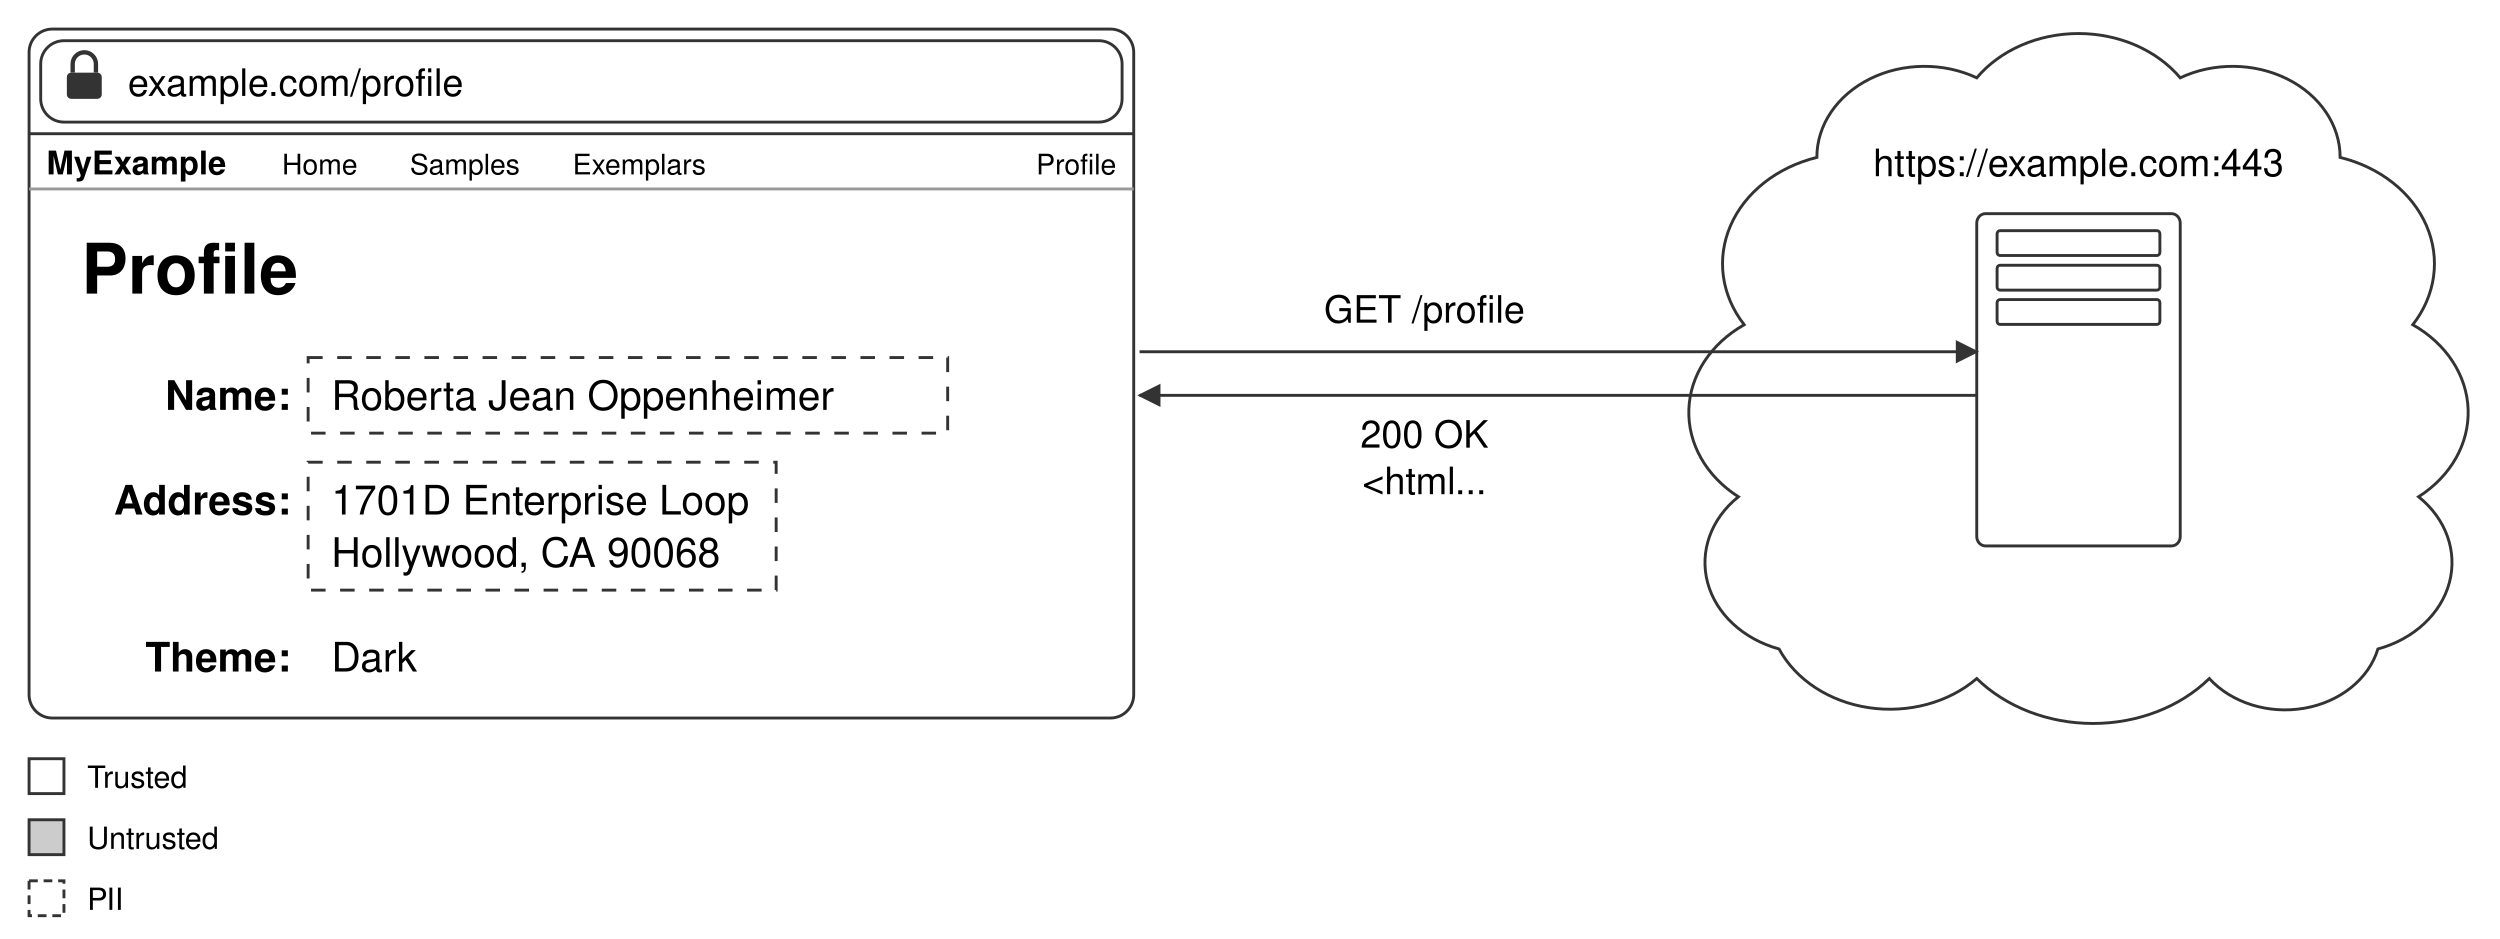
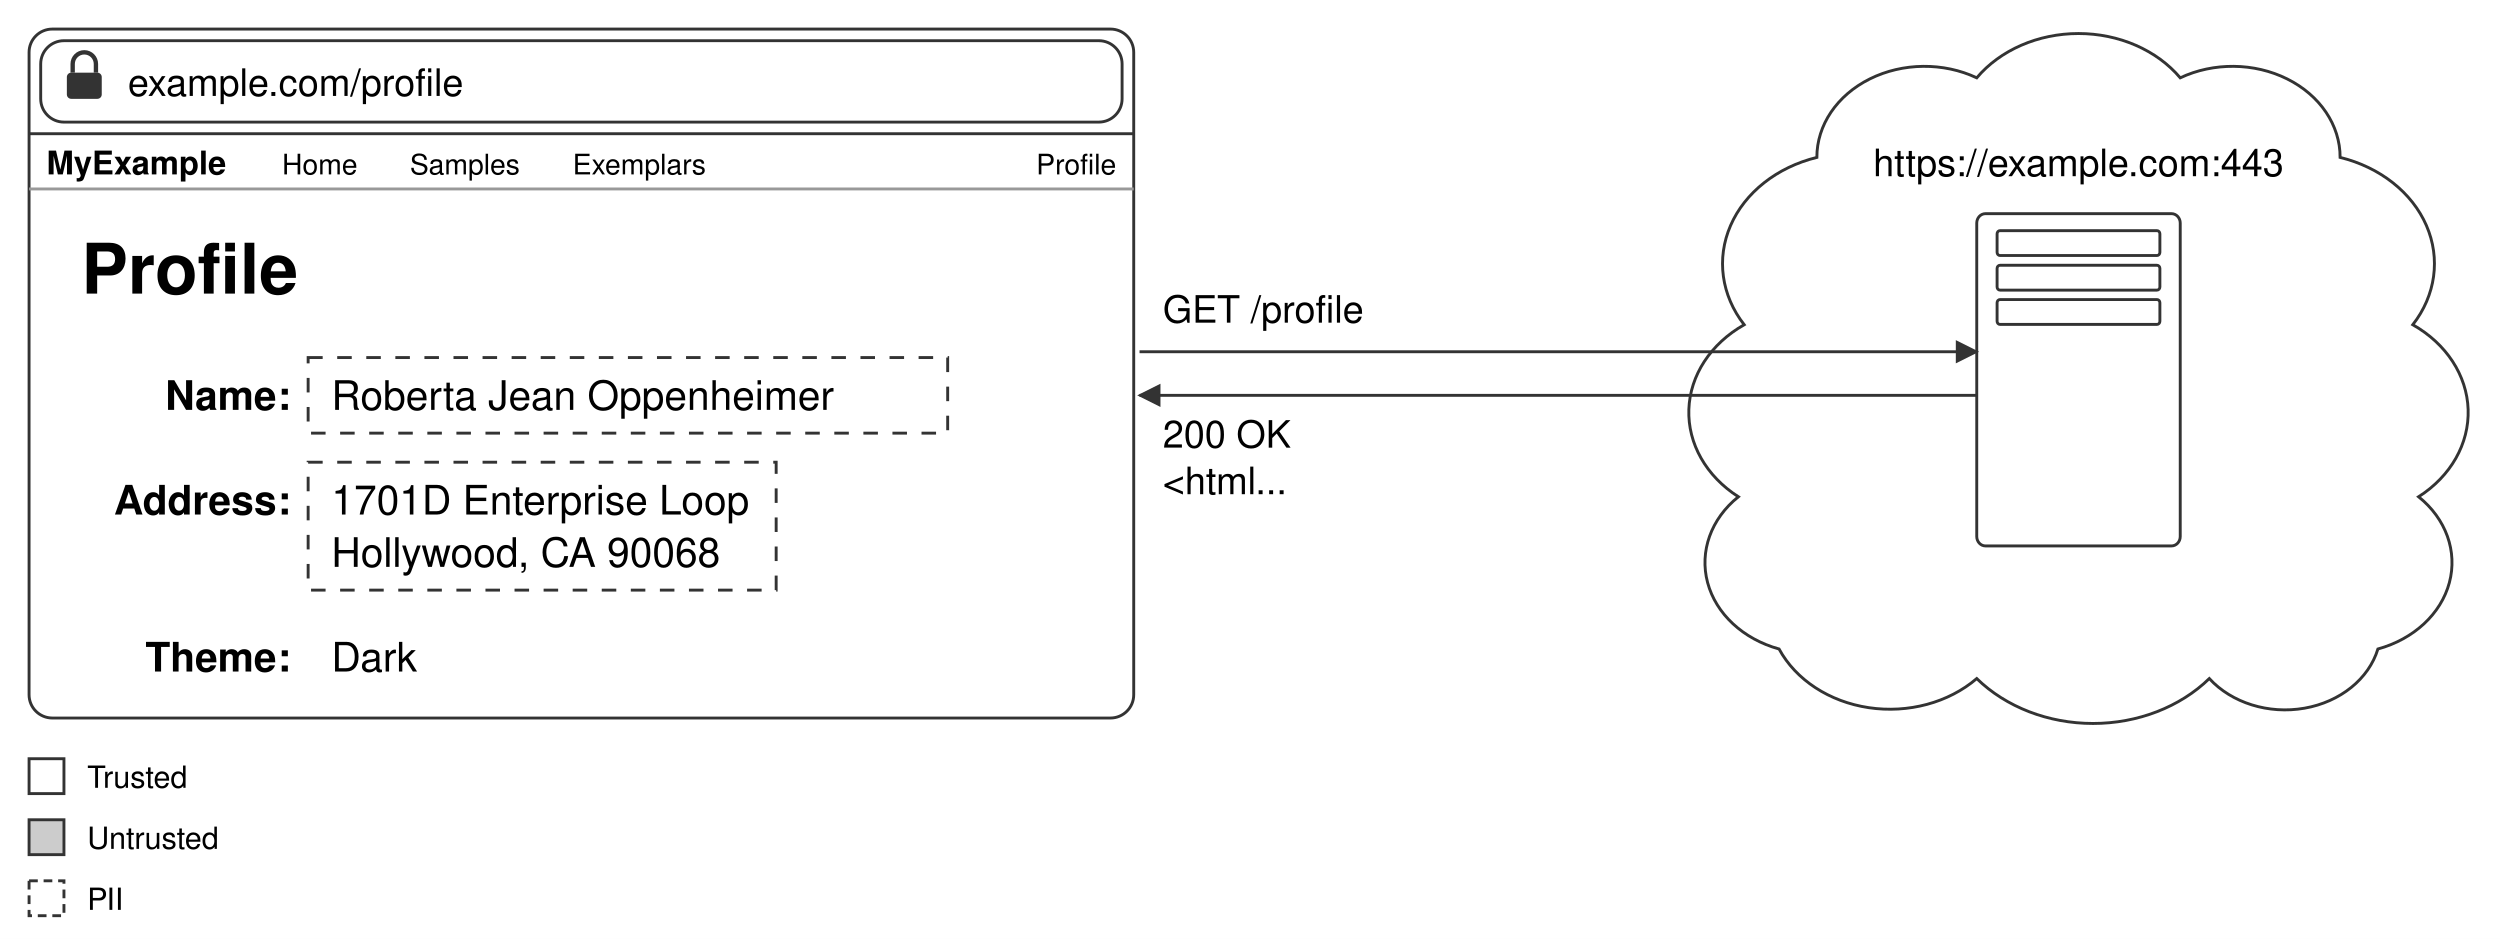
<svg xmlns="http://www.w3.org/2000/svg" width="860" height="323" viewBox="0 0 860 323" font-family="-apple-system, BlinkMacSystemFont, 'Segoe UI', Helvetica, Arial, sans-serif" font-size="14" fill="#000">
  <defs>
    <marker id="arrowhead" viewBox="0 0 10 10" refX="9" refY="5" markerWidth="8" markerHeight="8" orient="auto-start-reverse">
      <path d="M0,0 L10,5 L0,10 z" fill="#333" />
    </marker>
    <symbol id="lock" viewBox="0 0 12 16" overflow="visible">
      <path d="M2,7 v-3 a4,4 0 0 1 8,0 v3" fill="none" stroke="#333" stroke-width="1.5" />
      <rect y="7" width="12" height="9" rx="1.5" fill="#333" />
    </symbol>
    <symbol id="cloud" viewBox="0 0 270 222" preserveAspectRatio="none" overflow="visible">
      <path d="M32,197.1              A37,28.9 0 0 1 18,148.7              A43,33.6 0 0 1 20,94              A45,35.2 0 0 1 45,40.8              A37,28.9 0 0 1 100,15.5              A43,33.6 0 0 1 170,15.5              A37,28.9 0 0 1 225,40.8              A45,35.2 0 0 1 250,94              A43,33.6 0 0 1 252,148.7              A37,28.9 0 0 1 238,197.1              A33,25.8 0 0 1 180,206.5              A53,41.5 0 0 1 100,206.5              A42,32.9 0 0 1 32,197.1 z" fill="inherit" stroke="#333" vector-effect="non-scaling-stroke" />
    </symbol>
    <symbol id="server" viewBox="0 0 70 105.6" preserveAspectRatio="none" overflow="visible">
      <rect width="70" height="105.6" rx="3" fill="inherit" stroke="#333" vector-effect="non-scaling-stroke" />
      <rect x="7" y="5.4" width="56" height="7.9" rx="1" fill="#fff" stroke="#333" vector-effect="non-scaling-stroke" />
      <rect x="7" y="16.4" width="56" height="7.9" rx="1" fill="#fff" stroke="#333" vector-effect="non-scaling-stroke" />
      <rect x="7" y="27.3" width="56" height="7.9" rx="1" fill="#fff" stroke="#333" vector-effect="non-scaling-stroke" />
    </symbol>
    <symbol id="legend" viewBox="0 0 70 60" overflow="visible">
      <rect width="12" height="12" fill="#fff" stroke="#333" />
      <text x="20" y="10" font-size="10.5">Trusted</text>
      <rect y="21" width="12" height="12" fill="#ccc" stroke="#333" />
      <text x="20" y="31" font-size="10.5">Untrusted</text>
      <rect y="42" width="12" height="12" fill="#fff" stroke="#333" stroke-dasharray="3 2" />
      <text x="20" y="52" font-size="10.5">PII</text>
    </symbol>
  </defs>
  <rect width="860" height="323" fill="#fff" />
  <rect x="10" y="10" width="380" height="237" rx="8" fill="#fff" stroke="#333" />
  <rect x="14" y="14" width="372" height="28" rx="8" fill="#fff" stroke="#333" />
  <use href="#lock" x="23" y="18" width="12" height="16" />
  <text x="44" y="33" font-size="13">example.com/profile</text>
  <line x1="10" y1="46" x2="390" y2="46" stroke="#333" />
  <text x="16" y="60" font-size="11.25" font-weight="bold">MyExample</text>
  <text x="97" y="60" font-size="9.75">Home</text>
  <text x="141" y="60" font-size="9.75">Samples</text>
  <text x="197" y="60" font-size="9.75">Exemplars</text>
  <text x="384" y="60" font-size="9.75" text-anchor="end">Profile</text>
  <line x1="10" y1="65" x2="390" y2="65" stroke="#999" />
  <text x="28" y="101" font-size="24" font-weight="bold">Profile</text>
  <text x="100" y="141" text-anchor="end" font-weight="bold">Name:</text>
  <rect x="106" y="123" width="220" height="26" fill="#fff" stroke="#333" stroke-dasharray="5 5" />
  <text x="114" y="141">Roberta Jean Oppenheimer</text>
  <text x="100" y="177" text-anchor="end" font-weight="bold">Address:</text>
  <rect x="106" y="159" width="161" height="44" fill="#fff" stroke="#333" stroke-dasharray="5 5" />
  <text x="114" y="177">1701D Enterprise Loop<tspan x="114" dy="18">Hollywood, CA 90068</tspan>
  </text>
  <text x="100" y="231" text-anchor="end" font-weight="bold">Theme:</text>
  <text x="114" y="231">Dark</text>
  <use href="#cloud" x="580" y="10" width="270" height="240.2" fill="#fff" />
  <use href="#server" x="680" y="73.5" width="70" height="114.3" fill="#fff" />
  <text x="715" y="60.6" text-anchor="middle" font-size="13">https://example.com:443</text>
  <line x1="392" y1="121" x2="680" y2="121" stroke="#333" marker-end="url(#arrowhead)" />
-   <text x="490" y="111" text-anchor="middle" font-size="13">GET /profile</text>
+   <text x="400" y="111" font-size="13">GET /profile</text>
  <line x1="680" y1="136" x2="392" y2="136" stroke="#333" marker-end="url(#arrowhead)" />
-   <text x="490" y="154" text-anchor="middle" font-size="13">200 OK<tspan x="490" dy="16">&lt;html...</tspan>
+   <text x="400" y="154" font-size="13">200 OK<tspan x="400" dy="16">&lt;html...</tspan>
  </text>
  <use href="#legend" x="10" y="261" width="70" height="60" />
</svg>
